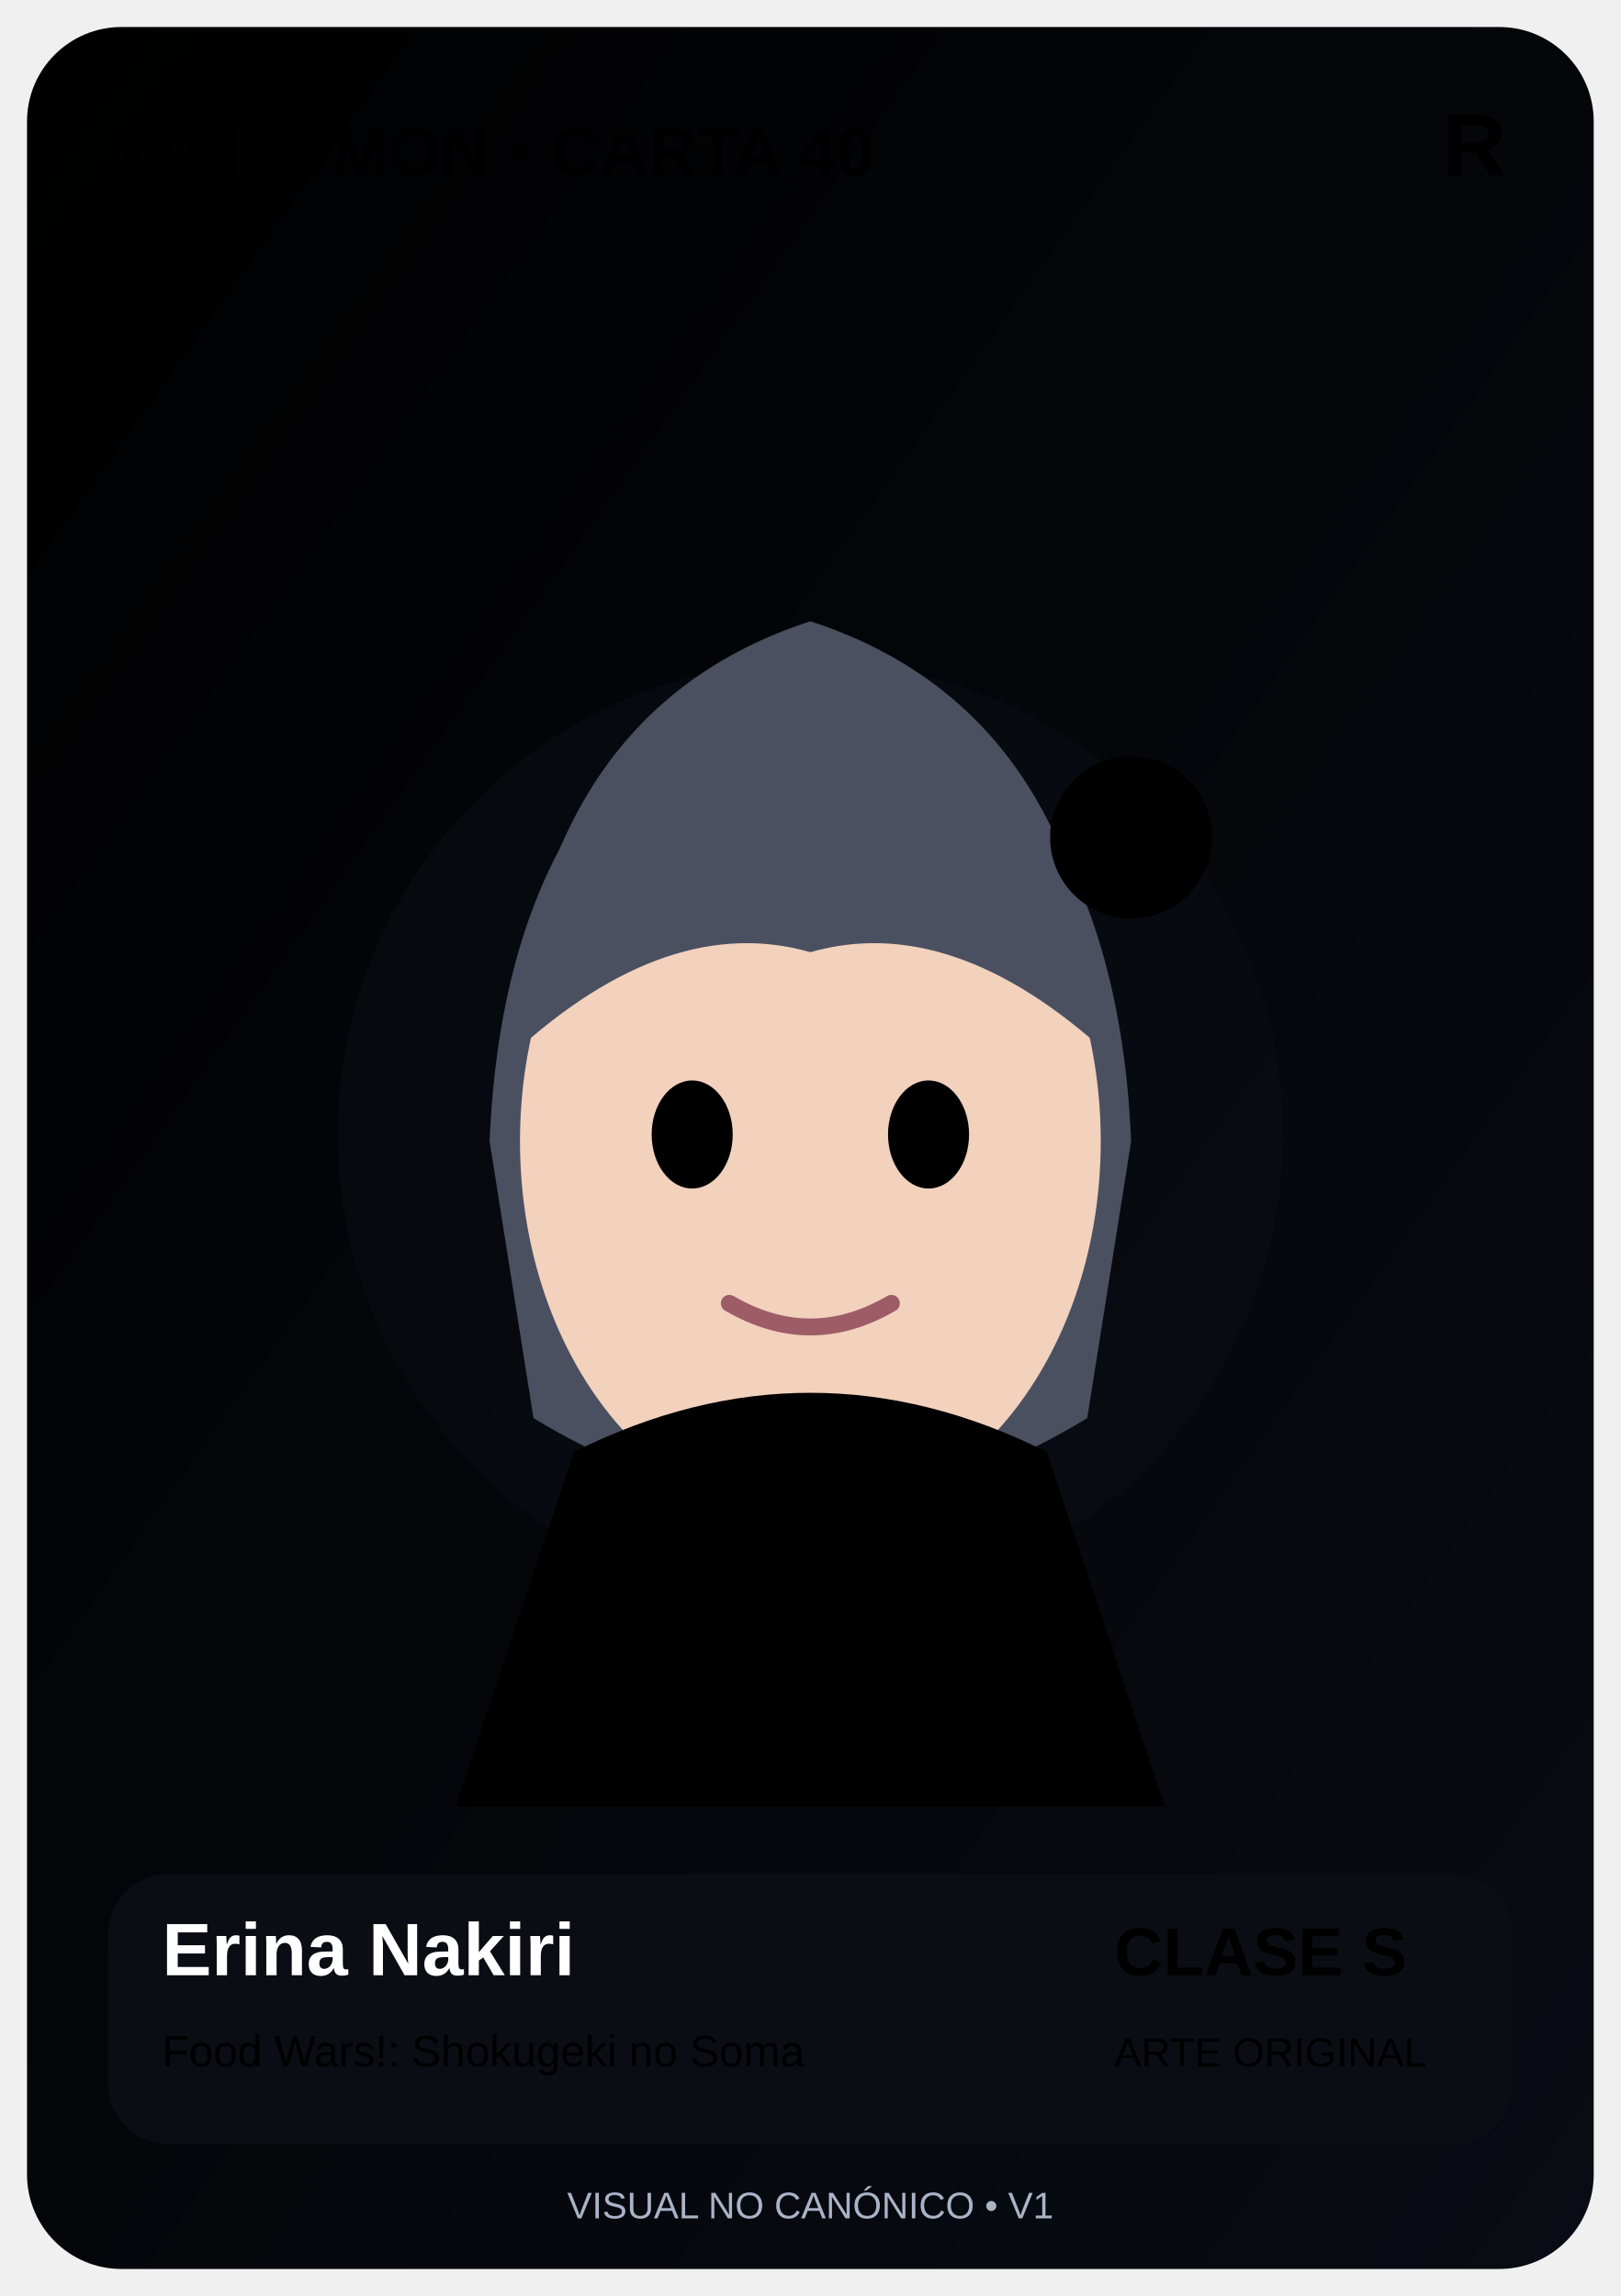
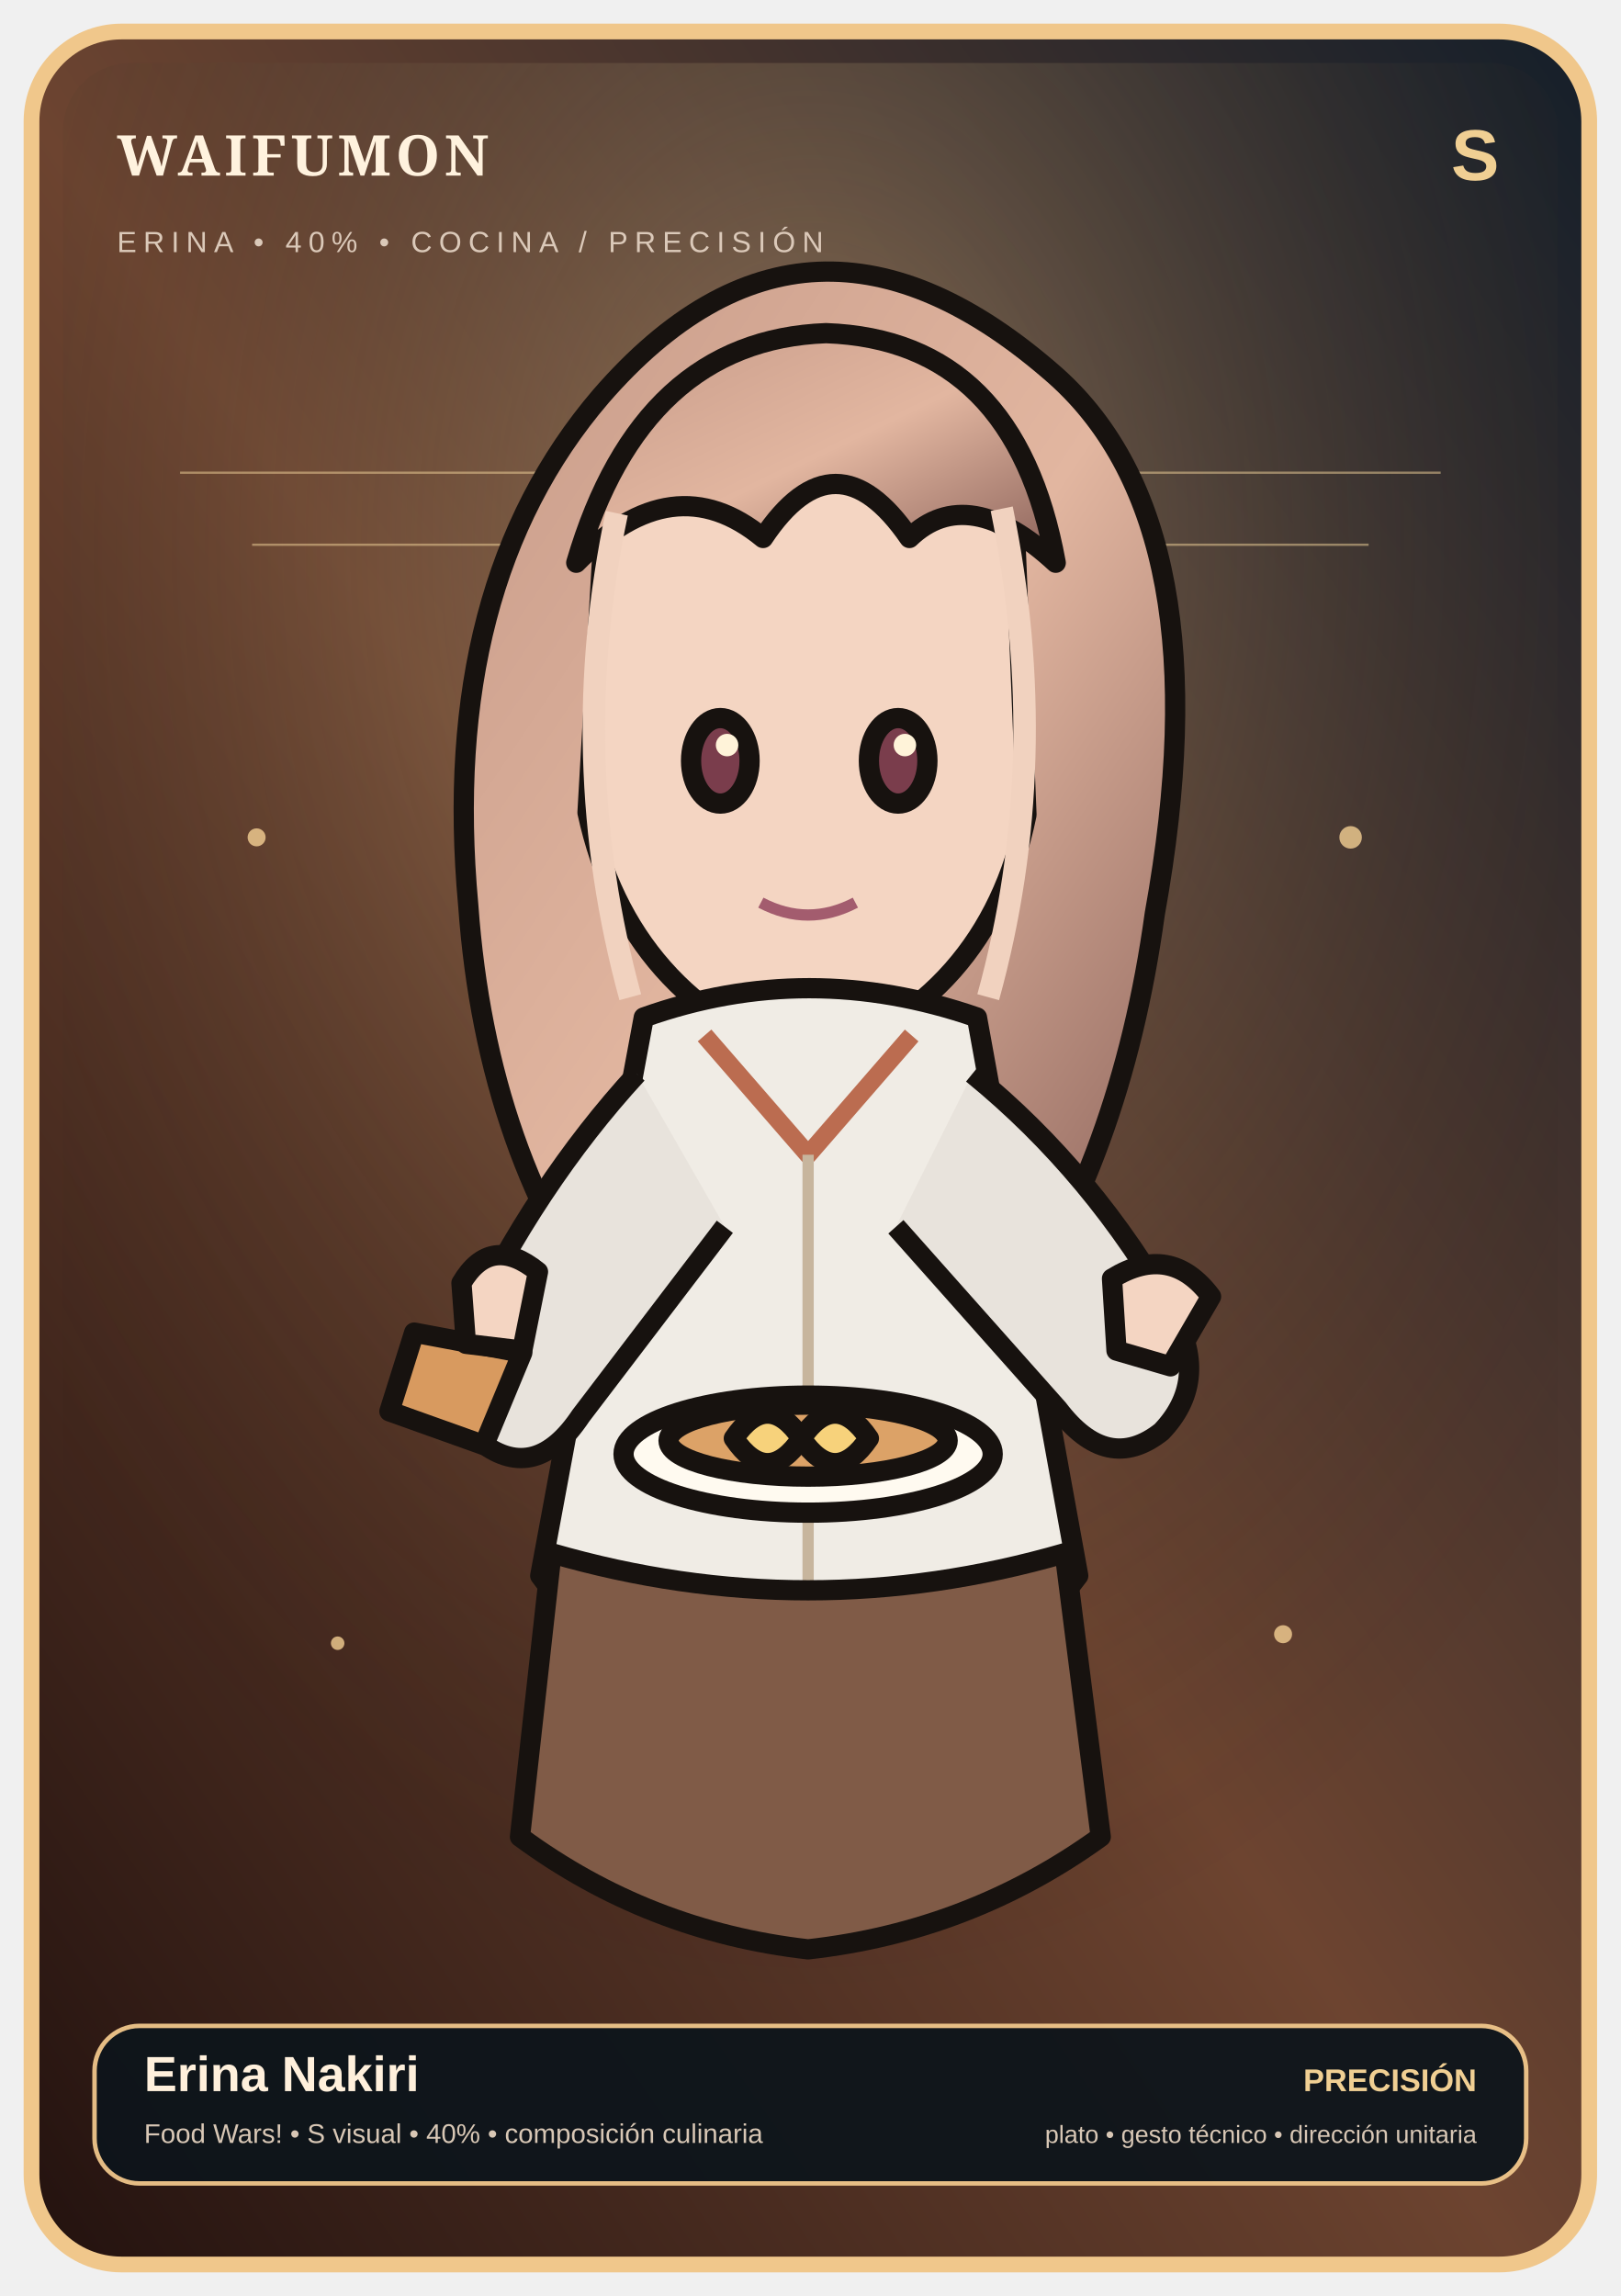
- <svg xmlns="http://www.w3.org/2000/svg" width="480" height="680">
+ <svg xmlns="http://www.w3.org/2000/svg" width="720" height="1020" viewBox="0 0 720 1020">
  <defs>
-     <linearGradient id="g" x1="0" y1="0" x2="1" y2="1">
-       <stop stop-color="#" />
-       <stop offset="1" stop-color="#090c14" />
+     <linearGradient id="b" x1="0" y1="1" x2="1" y2="0">
+       <stop stop-color="#23120f" />
+       <stop offset=".48" stop-color="#6d4430" />
+       <stop offset="1" stop-color="#151f2a" />
+     </linearGradient>
+     <radialGradient id="k" cx=".5" cy=".22" r=".68">
+       <stop stop-color="#ffdca3" stop-opacity=".36" />
+       <stop offset="1" stop-opacity="0" />
+     </radialGradient>
+     <linearGradient id="hair" x1="0" y1="0" x2="1" y2="1">
+       <stop stop-color="#c79b89" />
+       <stop offset=".52" stop-color="#e2b6a0" />
+       <stop offset="1" stop-color="#8a6159" />
    </linearGradient>
  </defs>
-   <rect x="8" y="8" width="464" height="664" rx="28" fill="url(#g)" stroke="2" stroke-width="8" />
-   <text x="34" y="52" fill="0" font-size="20" font-family="Arial" font-weight="700">WAIFUMON • CARTA 40</text>
-   <text x="446" y="52" text-anchor="end" fill="2" font-size="26" font-family="Arial" font-weight="700">R</text>
-   <circle cx="240" cy="336" r="140" fill="#090c14" opacity=".55" />
-   <path d="M145 338 Q150 220 240 190 Q330 220 335 338 L322 420 Q240 470 158 420Z" fill="#4a5060" />
-   <ellipse cx="240" cy="338" rx="86" ry="112" fill="#f2d1bd" />
-   <path d="M152 312 Q160 210 240 184 Q320 210 328 312 Q282 270 240 282 Q198 270 152 312Z" fill="#4a5060" />
-   <path d="M170 430 Q240 395 310 430 L345 535 L135 535Z" fill="2" />
-   <ellipse cx="205" cy="336" rx="12" ry="16" fill="0" />
-   <ellipse cx="275" cy="336" rx="12" ry="16" fill="0" />
-   <circle cx="208" cy="339" r="5" />
-   <circle cx="278" cy="339" r="5" />
-   <path d="M216 386 Q240 400 264 386" fill="none" stroke="#9e5c66" stroke-width="5" stroke-linecap="round" />
-   <circle cx="335" cy="248" r="24" fill="2" />
-   <text x="335" y="256" text-anchor="middle" fill="0" font-size="20" font-family="Arial">✦</text>
-   <rect x="32" y="555" width="416" height="80" rx="18" fill="#0a0d14" stroke="2" stroke-width="2" />
-   <text x="48" y="585" fill="#fff" font-size="22" font-family="Arial" font-weight="700">Erina Nakiri</text>
-   <text x="48" y="612" fill="0" font-size="13" font-family="Arial">Food Wars!: Shokugeki no Soma</text>
-   <text x="330" y="585" fill="2" font-size="20" font-family="Arial" font-weight="700">CLASE S</text>
-   <text x="330" y="612" fill="0" font-size="12" font-family="Arial">ARTE ORIGINAL</text>
-   <text x="240" y="657" text-anchor="middle" fill="#aab3c7" font-size="11" font-family="Arial">VISUAL NO CANÓNICO • V1</text>
+   <rect x="14" y="14" width="692" height="992" rx="40" fill="url(#b)" stroke="#f0c78b" stroke-width="7" />
+   <rect x="28" y="28" width="664" height="964" rx="30" fill="url(#k)" />
+   <text x="52" y="78" fill="#fff2de" font-family="Georgia,serif" font-size="25" font-weight="700" letter-spacing="2">WAIFUMON</text>
+   <text x="666" y="80" text-anchor="end" fill="#f0cf93" font-family="Arial" font-size="32" font-weight="800">S</text>
+   <text x="52" y="112" fill="#dbc9b9" font-family="Arial" font-size="13" letter-spacing="3">ERINA • 40% • COCINA / PRECISIÓN</text>
+   <g opacity=".5" stroke="#f4d59b" fill="none">
+     <path d="M80 210 H640" />
+     <path d="M112 242 H608" />
+   </g>
+   <g stroke="#17120f" stroke-width="9" stroke-linejoin="round">
+     <path d="M208 402 Q195 260 267 176 Q359 70 469 167 Q544 234 513 406 Q498 515 446 590 L274 590 Q216 514 208 402Z" fill="url(#hair)" />
+     <path d="M268 239 Q359 165 451 238 L456 362 Q439 445 359 472 Q279 444 261 361Z" fill="#f4d5c2" />
+     <path d="M256 250 Q285 151 367 148 Q451 151 469 250 Q430 214 404 239 Q371 191 339 239 Q299 206 256 250Z" fill="url(#hair)" />
+     <path d="M274 228 Q251 337 280 443" fill="none" stroke="#f1d2bf" stroke-width="10" />
+     <path d="M445 226 Q468 338 439 443" fill="none" stroke="#f1d2bf" stroke-width="10" />
+     <ellipse cx="320" cy="338" rx="13" ry="19" fill="#7a3d4c" />
+     <ellipse cx="399" cy="338" rx="13" ry="19" fill="#7a3d4c" />
+     <circle cx="323" cy="331" r="5" fill="#fff3d9" stroke="none" />
+     <circle cx="402" cy="331" r="5" fill="#fff3d9" stroke="none" />
+     <path d="M338 401 Q359 412 380 401" fill="none" stroke="#a35c6e" stroke-width="5" />
+     <path d="M286 452 Q359 426 434 452 L479 700 Q437 756 359 773 Q281 756 240 700Z" fill="#f0ece5" />
+     <path d="M313 460 L359 513 L405 460" fill="none" stroke="#bb6c50" stroke-width="8" />
+     <path d="M359 513 L359 724" stroke="#c7b59d" stroke-width="5" />
+     <path d="M283 477 Q238 526 206 593 Q192 622 214 641 Q238 659 258 629 L322 545" fill="#e8e3dc" />
+     <path d="M432 477 Q486 521 522 585 Q537 614 516 636 Q492 655 470 626 L398 545" fill="#e8e3dc" />
+     <path d="M184 592 L232 601 L215 642 L173 627Z" fill="#d89a5f" />
+     <path d="M205 570 Q218 548 239 565 L232 600 L207 597Z" fill="#f4d5c2" />
+     <path d="M494 568 Q520 552 538 576 L520 607 L496 600Z" fill="#f4d5c2" />
+     <ellipse cx="359" cy="646" rx="82" ry="26" fill="#fffaf0" />
+     <ellipse cx="359" cy="640" rx="62" ry="16" fill="#dca267" />
+     <path d="M326 639 q15-22 30 0 q15-22 30 0 q-15 22-30 0 q-15 22-30 0z" fill="#f7d27b" />
+     <path d="M245 690 Q359 723 473 690 L489 816 Q431 858 359 866 Q288 858 231 816Z" fill="#805b47" />
+   </g>
+   <g fill="#ffd99a" opacity=".75">
+     <circle cx="114" cy="372" r="4" />
+     <circle cx="600" cy="372" r="5" />
+     <circle cx="150" cy="730" r="3" />
+     <circle cx="570" cy="726" r="4" />
+   </g>
+   <rect x="42" y="900" width="636" height="70" rx="20" fill="#0d141b" opacity=".94" stroke="#f0c78b" stroke-width="2" />
+   <text x="64" y="929" fill="#fff0dc" font-family="Arial" font-size="22" font-weight="700">Erina Nakiri</text>
+   <text x="64" y="952" fill="#d8c7b5" font-family="Arial" font-size="12">Food Wars! • S visual • 40% • composición culinaria</text>
+   <text x="656" y="929" text-anchor="end" fill="#f0cf93" font-family="Arial" font-size="14" font-weight="700">PRECISIÓN</text>
+   <text x="656" y="952" text-anchor="end" fill="#d8c7b5" font-family="Arial" font-size="11">plato • gesto técnico • dirección unitaria</text>
</svg>
